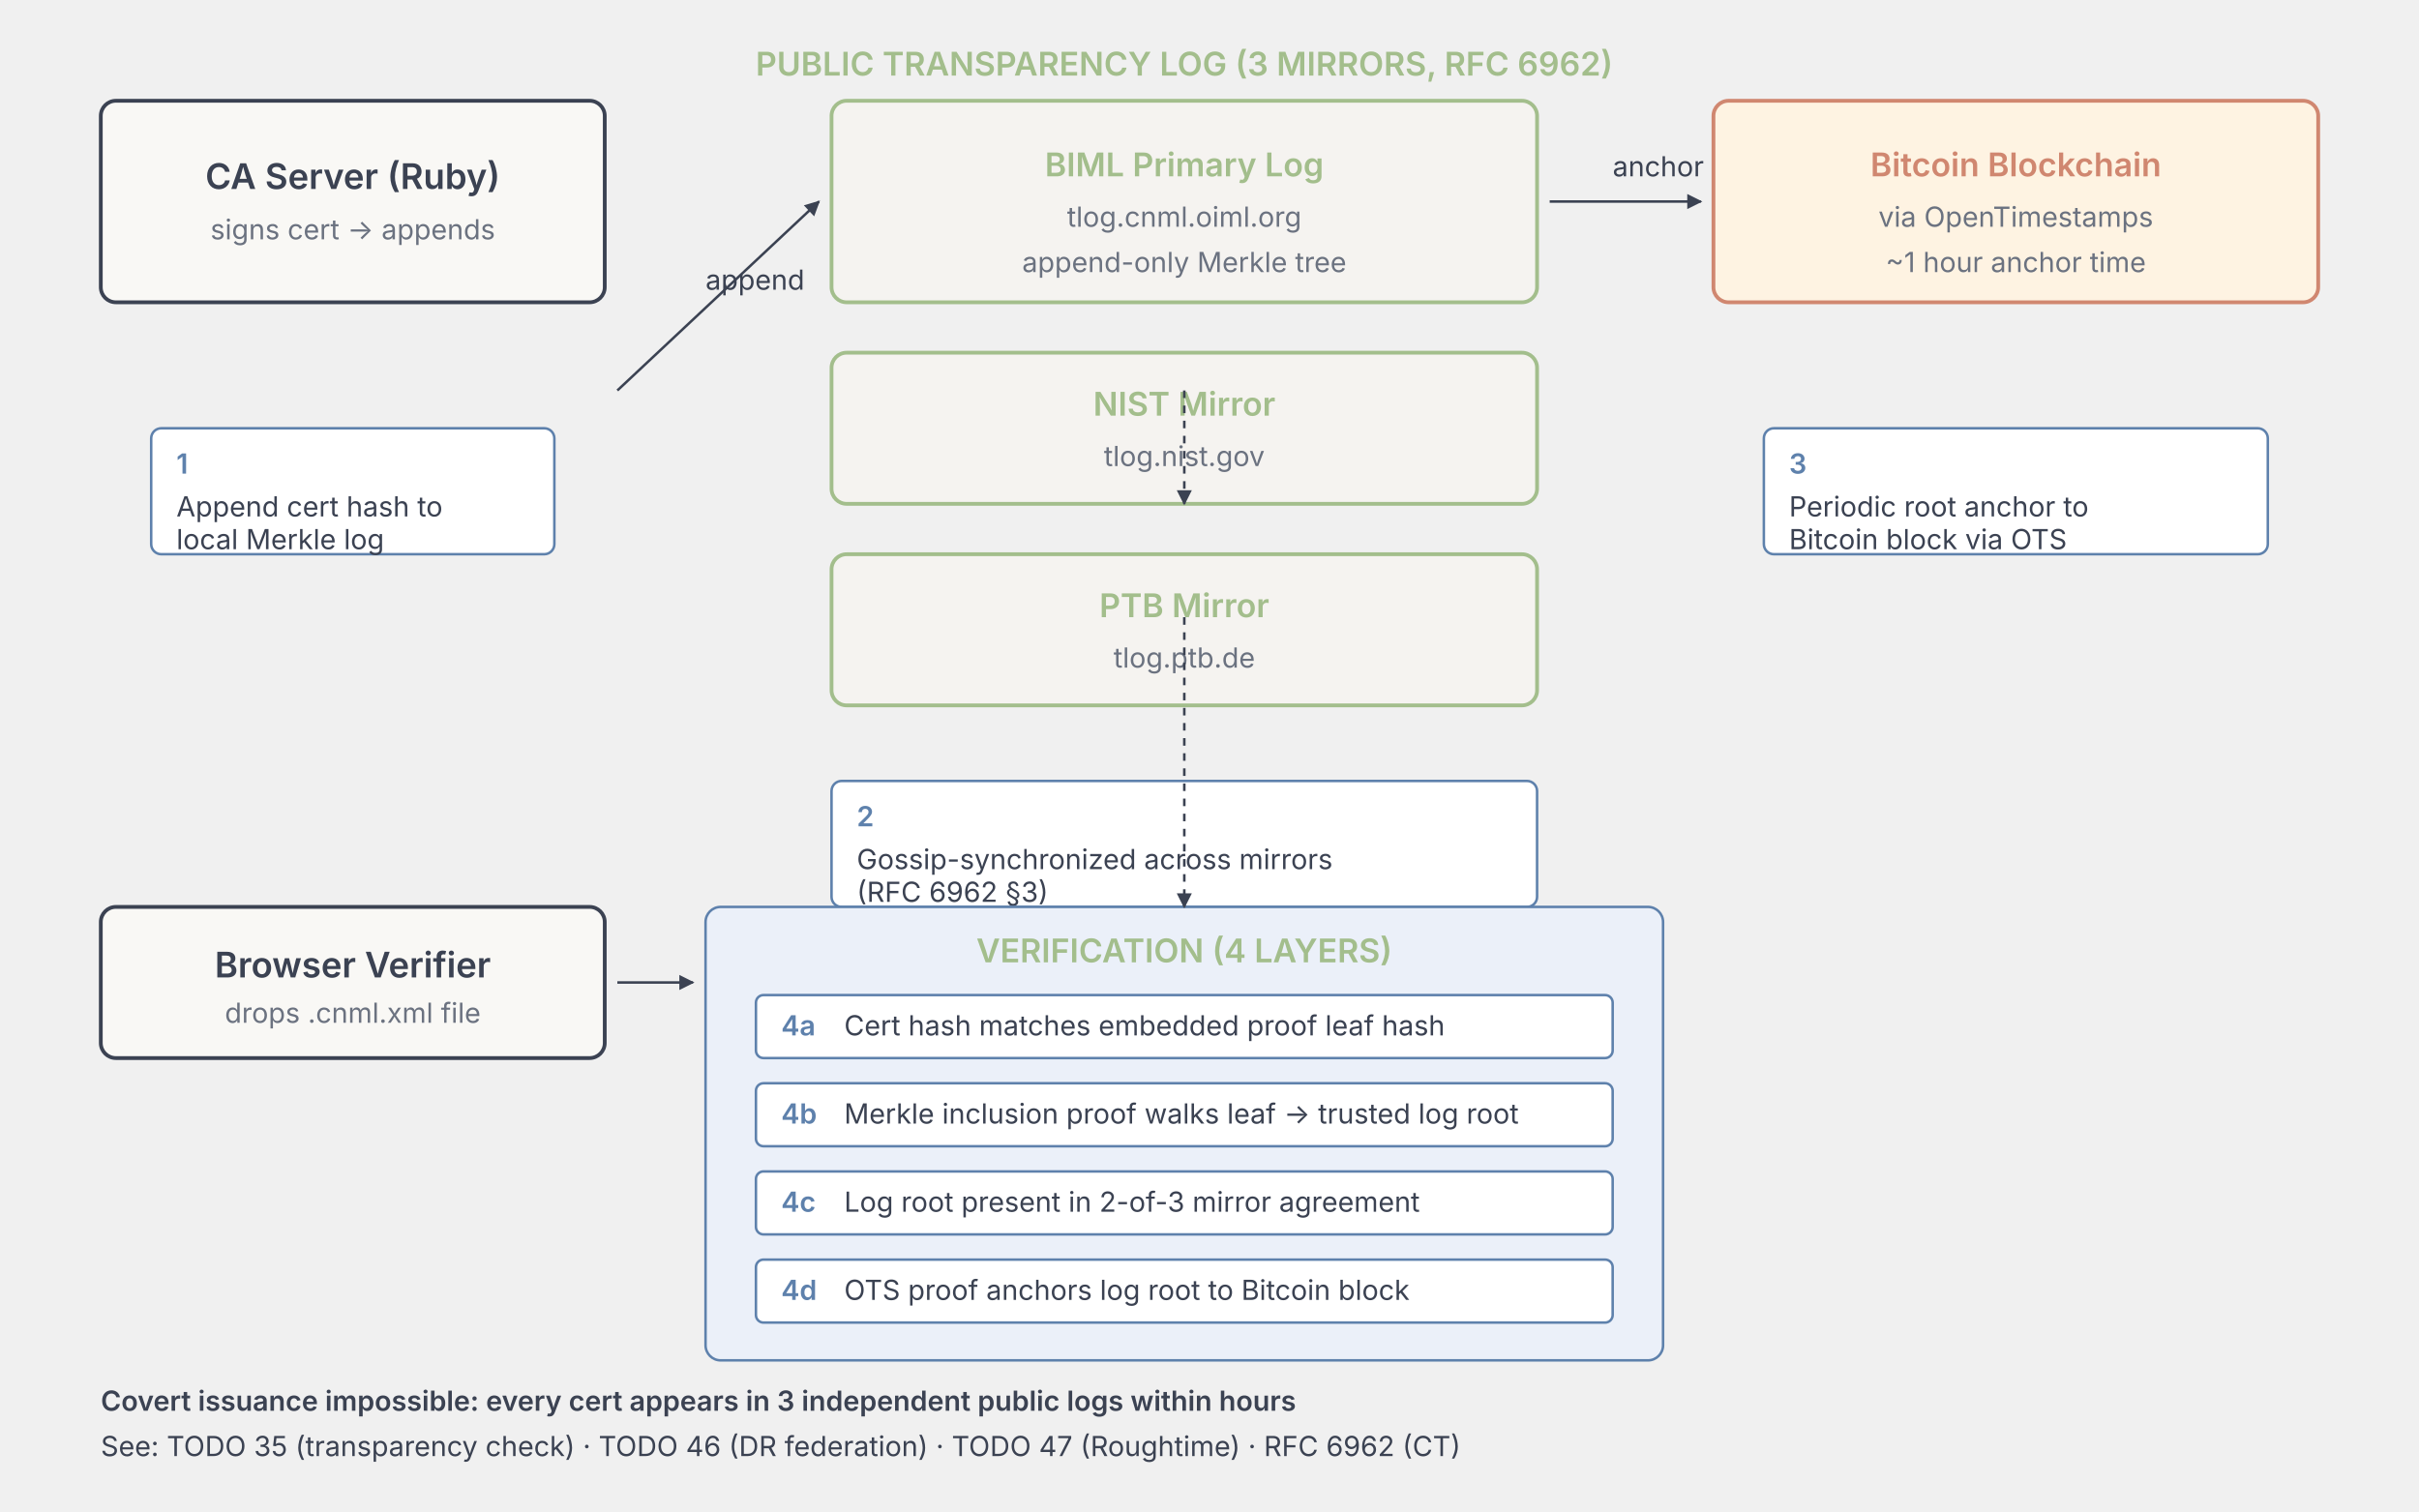
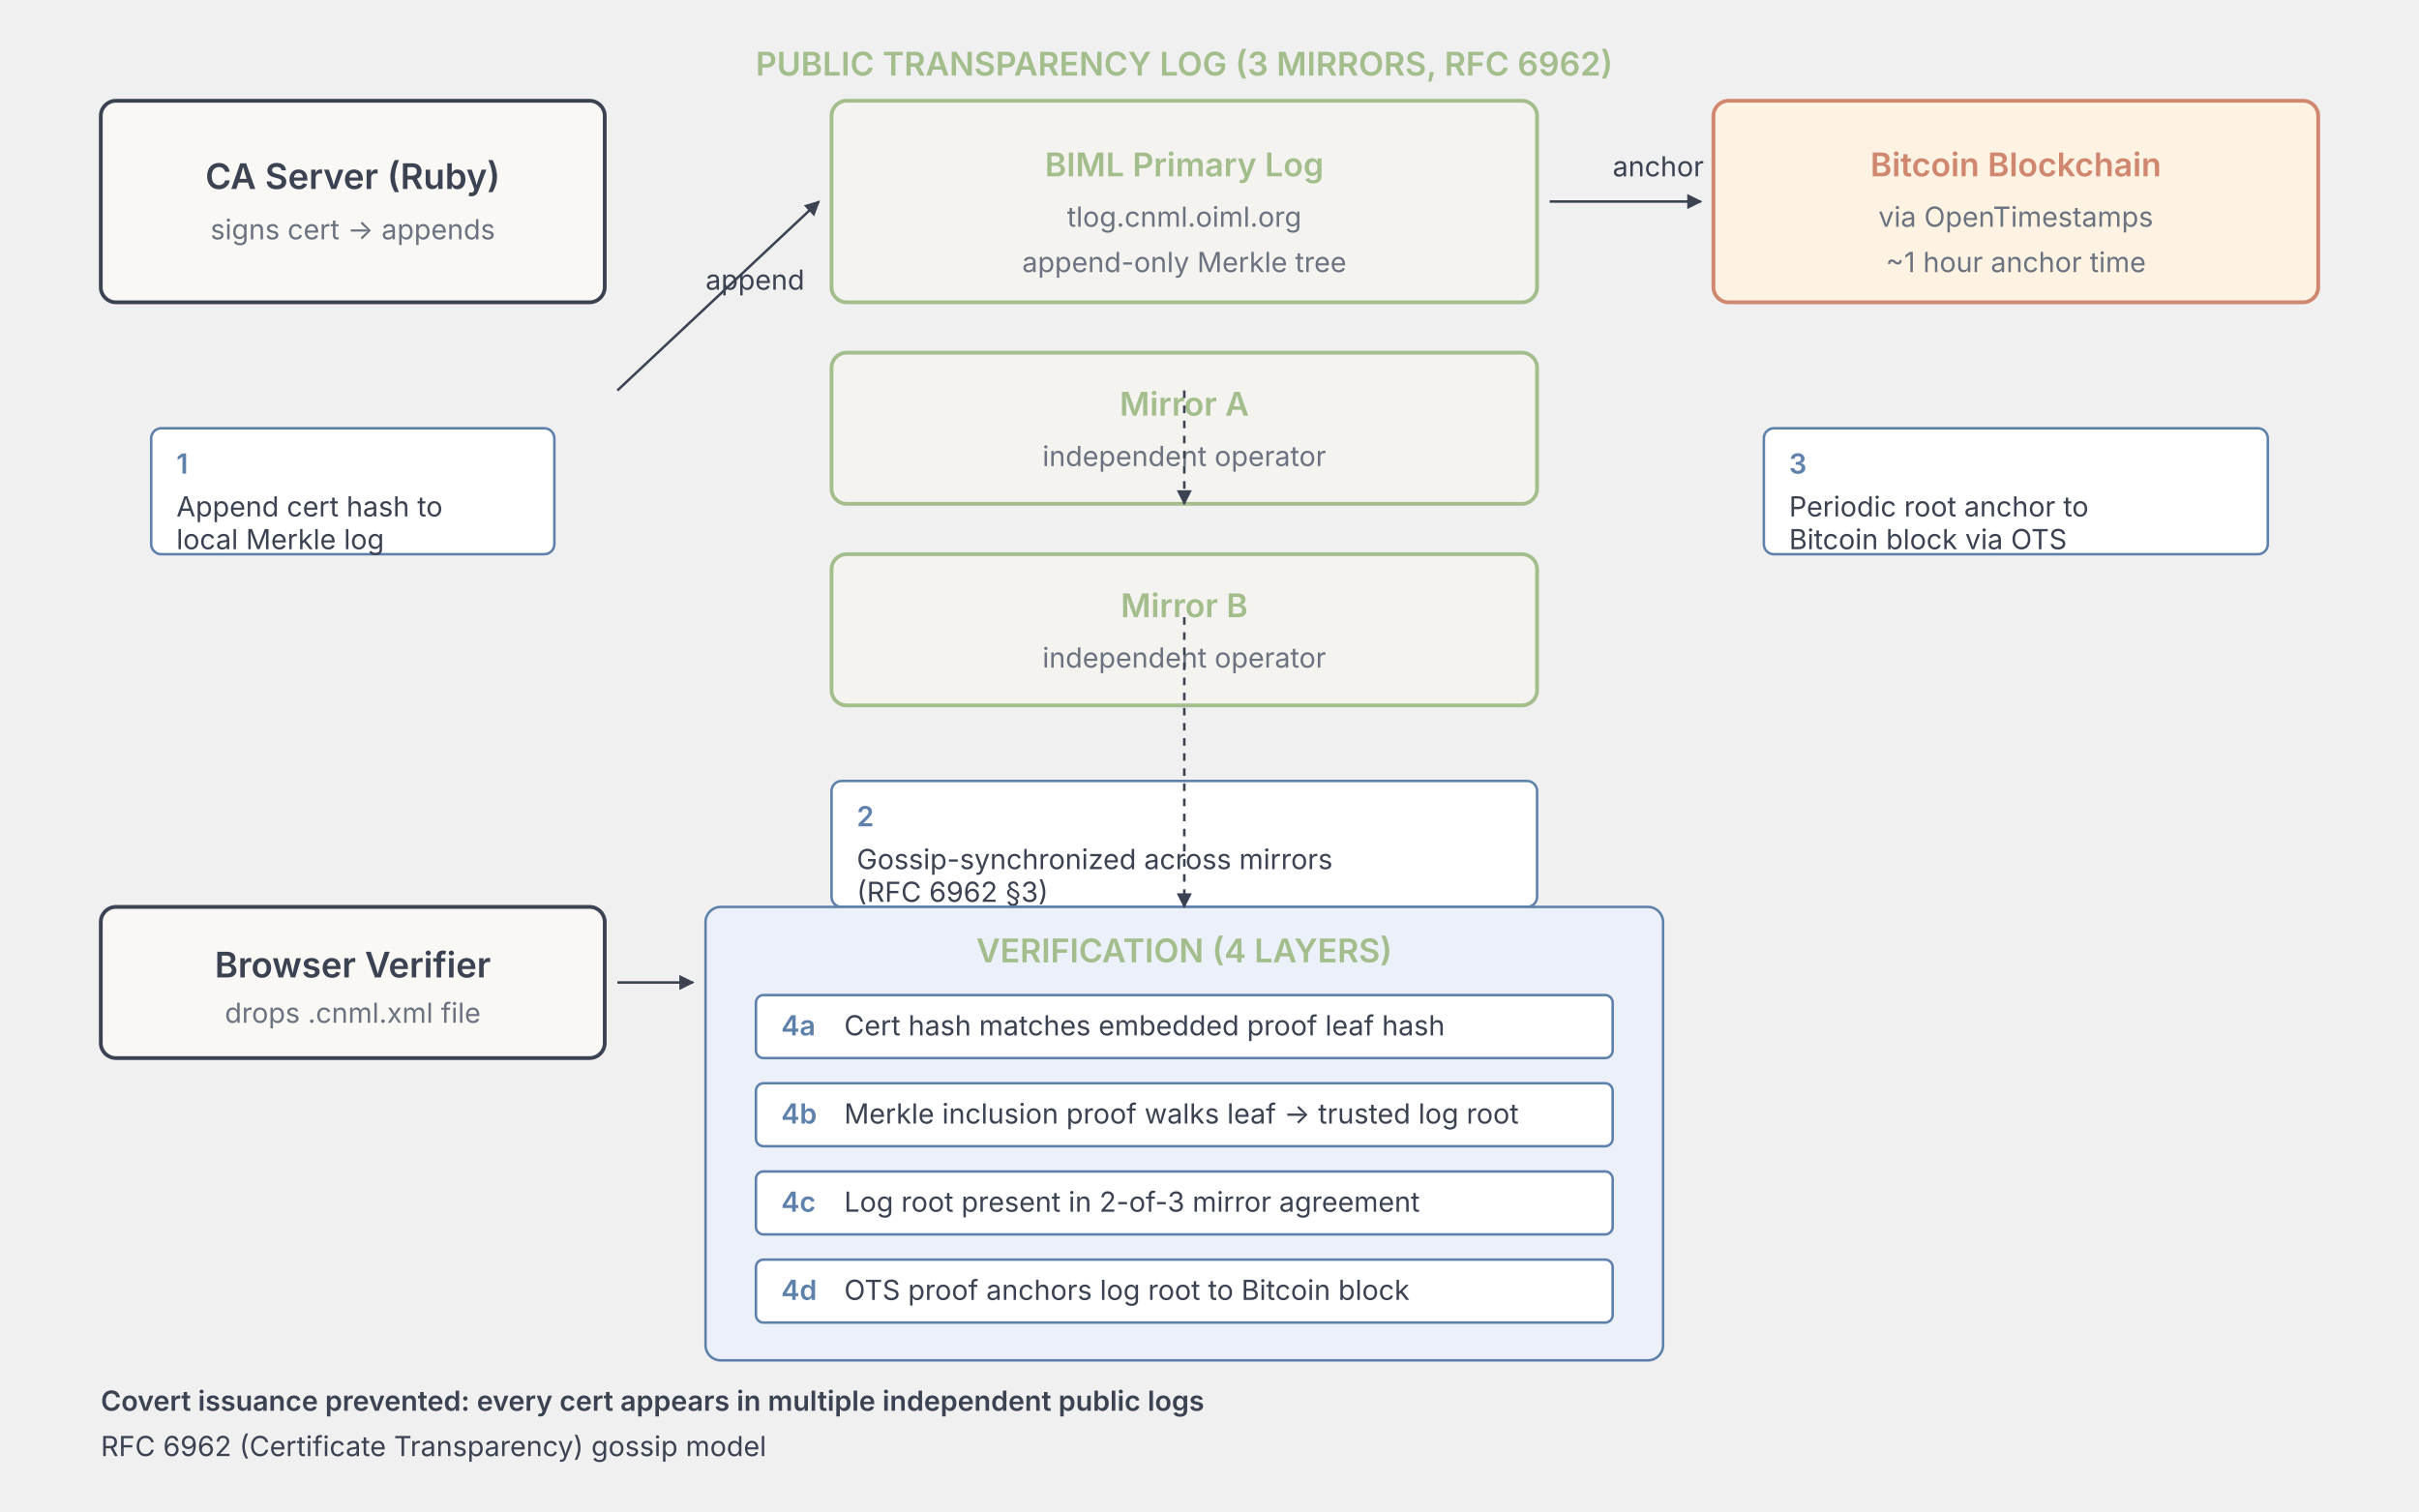
<svg xmlns="http://www.w3.org/2000/svg" viewBox="0 0 960 600" font-family="ui-sans-serif, system-ui, -apple-system, sans-serif">
  <defs>
    <marker id="arrow4" viewBox="0 0 10 10" refX="9" refY="5" markerWidth="6" markerHeight="6" orient="auto-start-reverse">
      <path d="M 0 0 L 10 5 L 0 10 z" fill="#3b4252" />
    </marker>
    <style>
      .actor { fill: #f9f8f5; stroke: #3b4252; stroke-width: 1.5; }
      .actor-title { fill: #3b4252; font-weight: 600; font-size: 14px; }
      .actor-sub { fill: #6b7280; font-size: 11px; }
      .log { fill: #f5f3f0; stroke: #a3be8c; stroke-width: 1.5; }
      .log-title { fill: #a3be8c; font-weight: 600; font-size: 13px; }
      .chain { fill: #fef3e2; stroke: #d08770; stroke-width: 1.5; }
      .chain-title { fill: #d08770; font-weight: 600; font-size: 13px; }
      .step { fill: white; stroke: #5e81ac; stroke-width: 1; }
      .step-text { fill: #3b4252; font-size: 11px; }
      .step-num { fill: #5e81ac; font-weight: 600; font-size: 11px; }
      .arrow-line { stroke: #3b4252; stroke-width: 1; fill: none; }
      .check { fill: #ebf0f9; stroke: #5e81ac; stroke-width: 1; }
    </style>
  </defs>
  <g transform="translate(40, 40)">
    <rect class="actor" x="0" y="0" width="200" height="80" rx="6" />
    <text x="100" y="35" text-anchor="middle" class="actor-title">CA Server (Ruby)</text>
    <text x="100" y="55" text-anchor="middle" class="actor-sub">signs cert → appends</text>
    <g transform="translate(20, 130)">
      <rect class="step" x="0" y="0" width="160" height="50" rx="4" />
      <text x="10" y="18" class="step-num">1</text>
      <text x="10" y="35" class="step-text">Append cert hash to</text>
      <text x="10" y="48" class="step-text">local Merkle log</text>
    </g>
  </g>
  <g transform="translate(330, 40)">
    <text x="140" y="-10" text-anchor="middle" class="log-title">PUBLIC TRANSPARENCY LOG (3 MIRRORS, RFC 6962)</text>
    <rect class="log" x="0" y="0" width="280" height="80" rx="6" />
    <text x="140" y="30" text-anchor="middle" class="log-title">BIML Primary Log</text>
    <text x="140" y="50" text-anchor="middle" class="actor-sub">tlog.cnml.oiml.org</text>
    <text x="140" y="68" text-anchor="middle" class="actor-sub">append-only Merkle tree</text>
    <rect class="log" x="0" y="100" width="280" height="60" rx="6" />
-     <text x="140" y="125" text-anchor="middle" class="log-title">NIST Mirror</text>
-     <text x="140" y="145" text-anchor="middle" class="actor-sub">tlog.nist.gov</text>
+     <text x="140" y="125" text-anchor="middle" class="log-title">Mirror A</text>
+     <text x="140" y="145" text-anchor="middle" class="actor-sub">independent operator</text>
    <rect class="log" x="0" y="180" width="280" height="60" rx="6" />
-     <text x="140" y="205" text-anchor="middle" class="log-title">PTB Mirror</text>
-     <text x="140" y="225" text-anchor="middle" class="actor-sub">tlog.ptb.de</text>
+     <text x="140" y="205" text-anchor="middle" class="log-title">Mirror B</text>
+     <text x="140" y="225" text-anchor="middle" class="actor-sub">independent operator</text>
    <g transform="translate(0, 270)">
      <rect class="step" x="0" y="0" width="280" height="50" rx="4" />
      <text x="10" y="18" class="step-num">2</text>
      <text x="10" y="35" class="step-text">Gossip-synchronized across mirrors</text>
      <text x="10" y="48" class="step-text">(RFC 6962 §3)</text>
    </g>
  </g>
  <g transform="translate(680, 40)">
    <rect class="chain" x="0" y="0" width="240" height="80" rx="6" />
    <text x="120" y="30" text-anchor="middle" class="chain-title">Bitcoin Blockchain</text>
    <text x="120" y="50" text-anchor="middle" class="actor-sub">via OpenTimestamps</text>
    <text x="120" y="68" text-anchor="middle" class="actor-sub">~1 hour anchor time</text>
    <g transform="translate(20, 130)">
      <rect class="step" x="0" y="0" width="200" height="50" rx="4" />
      <text x="10" y="18" class="step-num">3</text>
      <text x="10" y="35" class="step-text">Periodic root anchor to</text>
      <text x="10" y="48" class="step-text">Bitcoin block via OTS</text>
    </g>
  </g>
  <line x1="245" y1="155" x2="325" y2="80" class="arrow-line" marker-end="url(#arrow4)" />
  <text x="280" y="115" class="step-text" fill="#a3be8c">append</text>
  <line x1="615" y1="80" x2="675" y2="80" class="arrow-line" marker-end="url(#arrow4)" />
  <text x="640" y="70" class="step-text" fill="#d08770">anchor</text>
  <g transform="translate(40, 360)">
    <rect class="actor" x="0" y="0" width="200" height="60" rx="6" />
    <text x="100" y="28" text-anchor="middle" class="actor-title">Browser Verifier</text>
    <text x="100" y="46" text-anchor="middle" class="actor-sub">drops .cnml.xml file</text>
  </g>
  <g transform="translate(280, 360)">
    <rect class="check" x="0" y="0" width="380" height="180" rx="6" />
    <text x="190" y="22" text-anchor="middle" class="log-title">VERIFICATION (4 LAYERS)</text>
    <g transform="translate(20, 35)">
      <rect class="step" x="0" y="0" width="340" height="25" rx="3" />
      <text x="10" y="16" class="step-num">4a</text>
      <text x="35" y="16" class="step-text">Cert hash matches embedded proof leaf hash</text>
    </g>
    <g transform="translate(20, 70)">
      <rect class="step" x="0" y="0" width="340" height="25" rx="3" />
      <text x="10" y="16" class="step-num">4b</text>
      <text x="35" y="16" class="step-text">Merkle inclusion proof walks leaf → trusted log root</text>
    </g>
    <g transform="translate(20, 105)">
      <rect class="step" x="0" y="0" width="340" height="25" rx="3" />
      <text x="10" y="16" class="step-num">4c</text>
      <text x="35" y="16" class="step-text">Log root present in 2-of-3 mirror agreement</text>
    </g>
    <g transform="translate(20, 140)">
      <rect class="step" x="0" y="0" width="340" height="25" rx="3" />
      <text x="10" y="16" class="step-num">4d</text>
      <text x="35" y="16" class="step-text">OTS proof anchors log root to Bitcoin block</text>
    </g>
  </g>
  <line x1="245" y1="390" x2="275" y2="390" class="arrow-line" marker-end="url(#arrow4)" />
  <line x1="470" y1="155" x2="470" y2="200" class="arrow-line" stroke-dasharray="3,3" marker-end="url(#arrow4)" />
  <line x1="470" y1="245" x2="470" y2="360" class="arrow-line" stroke-dasharray="3,3" marker-end="url(#arrow4)" />
  <g transform="translate(40, 560)">
-     <text x="0" y="0" class="step-text" fill="#a3be8c" font-weight="600">Covert issuance impossible: every cert appears in 3 independent public logs within hours</text>
-     <text x="0" y="18" class="step-text">See: TODO 35 (transparency check) · TODO 46 (DR federation) · TODO 47 (Roughtime) · RFC 6962 (CT)</text>
+     <text x="0" y="0" class="step-text" fill="#a3be8c" font-weight="600">Covert issuance prevented: every cert appears in multiple independent public logs</text>
+     <text x="0" y="18" class="step-text">RFC 6962 (Certificate Transparency) gossip model</text>
  </g>
</svg>
